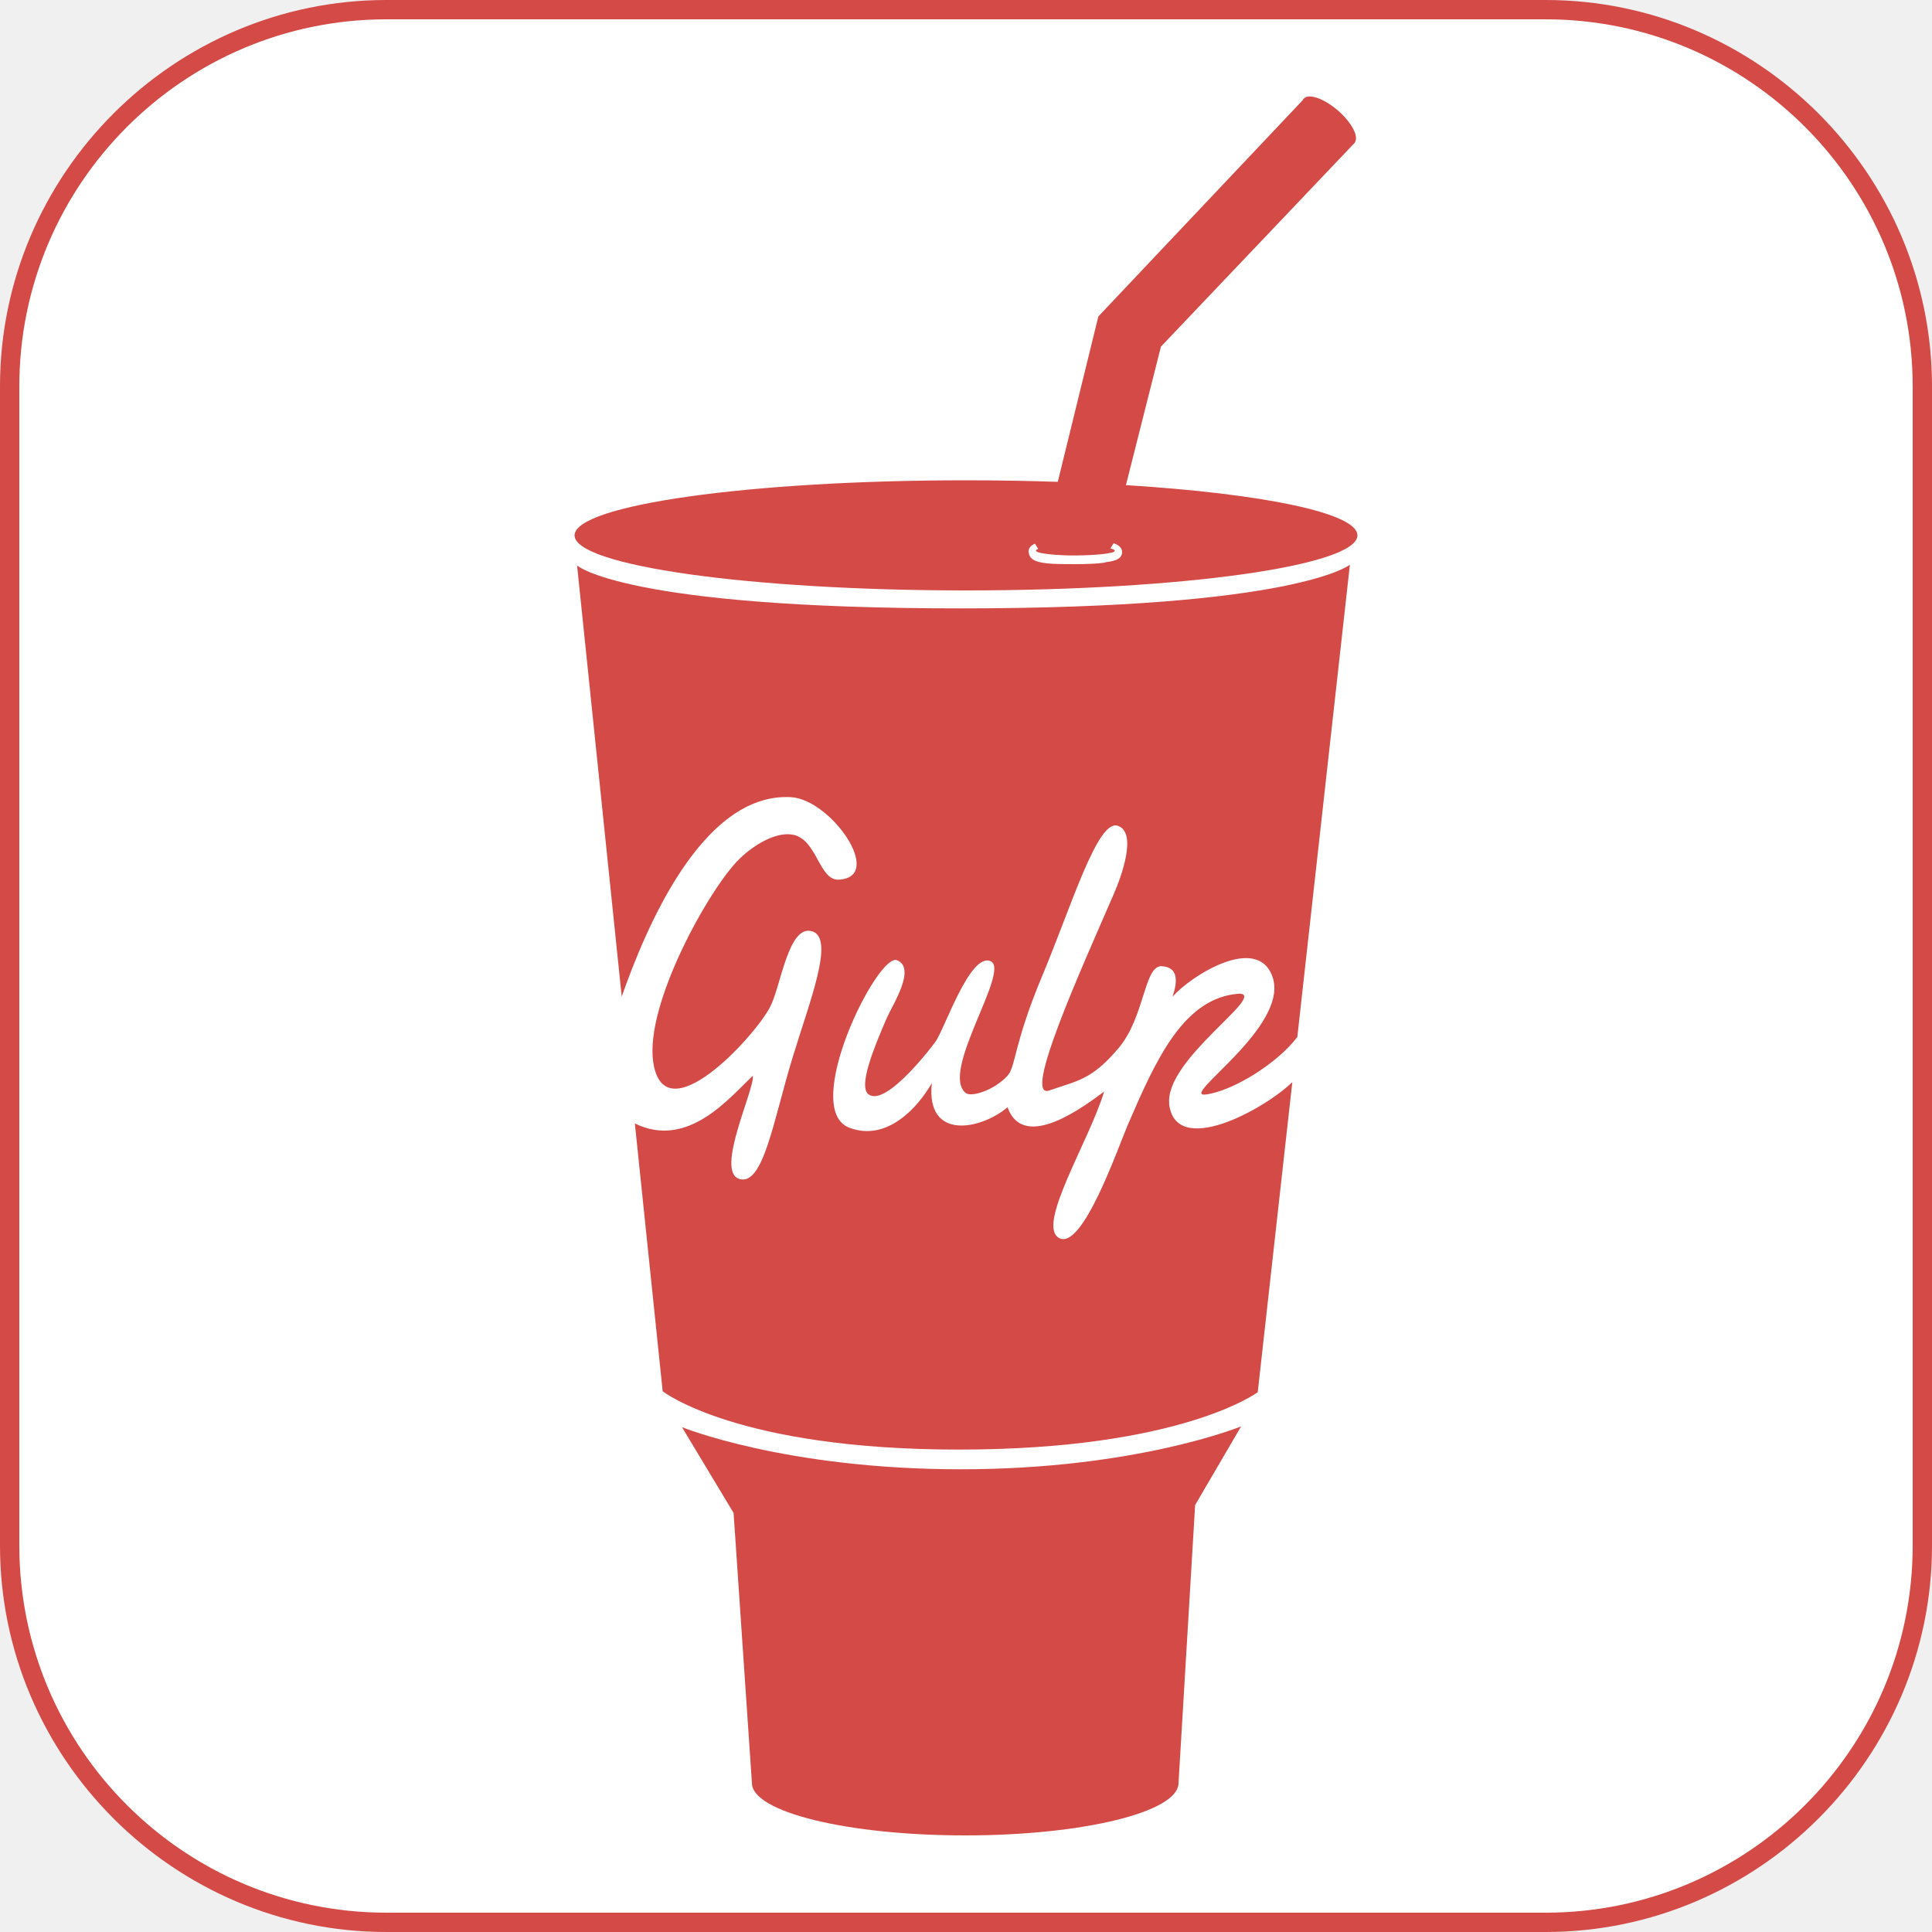
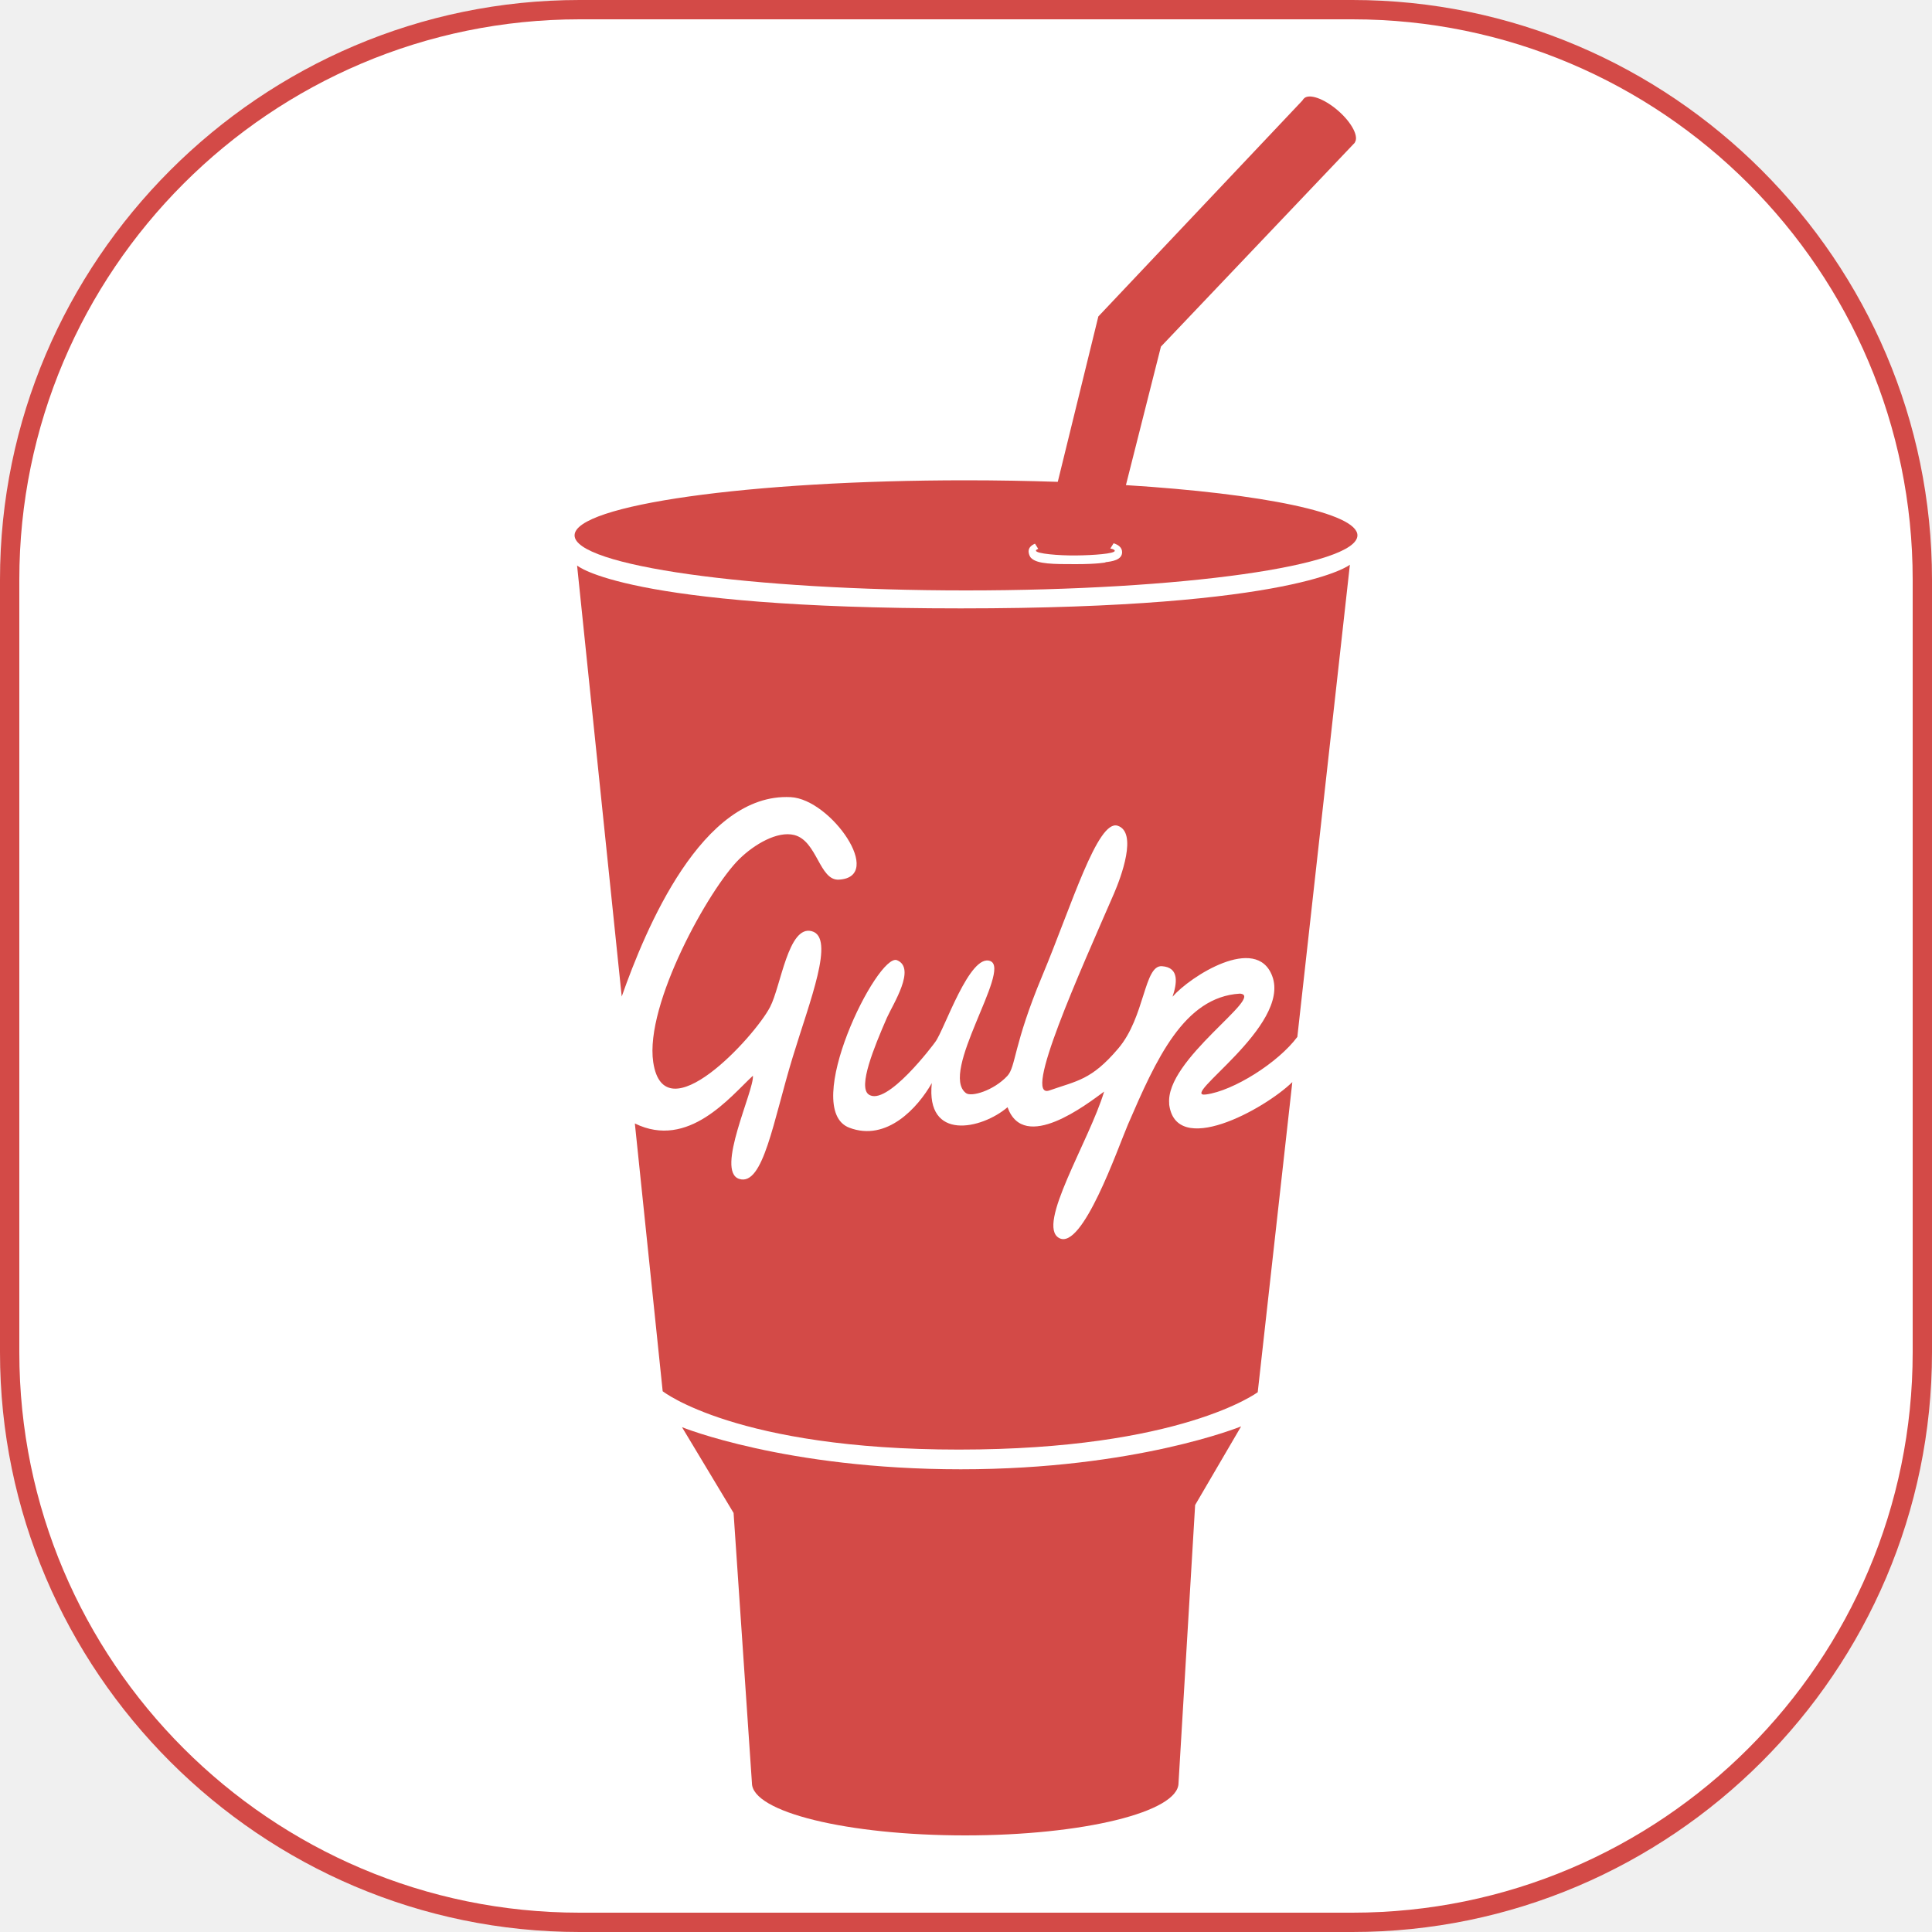
<svg xmlns="http://www.w3.org/2000/svg" id="Layer_1" data-name="Layer 1" viewBox="0 0 100 100">
  <defs>
    <style>
      .cls-1 {
        fill: #fff;
      }

      .cls-1, .cls-2 {
        stroke-width: 0px;
      }

      .cls-2 {
        fill: #d34a47;
      }
    </style>
  </defs>
  <g>
-     <rect class="cls-1" x=".5" y=".5" width="99" height="99" rx="19.5" ry="19.5" />
-     <path class="cls-2" d="M80,1c10.48,0,19,8.52,19,19v60c0,10.48-8.52,19-19,19H20c-10.48,0-19-8.52-19-19V20C1,9.52,9.52,1,20,1h60M80,0H20C9,0,0,9,0,20v60c0,11,9,20,20,20h60c11,0,20-9,20-20V20c0-11-9-20-20-20h0Z" />
+     <rect class="cls-1" x=".5" y=".5" width="99" height="99" rx="29.5" ry="29.5" />
+     <path class="cls-2" d="M70,1c15.99,0,29,13.01,29,29v40c0,15.99-13.01,29-29,29H30c-15.99,0-29-13.01-29-29V30C1,14.01,14.01,1,30,1h40M70,0H30C13.5,0,0,13.5,0,30v40c0,16.5,13.5,30,30,30h40c16.5,0,30-13.5,30-30V30c0-16.5-13.5-30-30-30h0Z" />
  </g>
  <g>
    <path class="cls-2" d="M61,92.29l.86-14.39,2.38-4.07s-5.43,2.22-14.51,2.22-14.43-2.18-14.43-2.18l2.67,4.44.95,13.98c0,1.5,4.94,2.71,11.04,2.71s11.04-1.21,11.04-2.71" />
    <path class="cls-2" d="M58.28,25.1l1.81-7.16,10.04-10.56-2.65-2.25-10.63,11.25-2.1,8.56c-1.52-.05-3.12-.08-4.75-.08-11.19,0-20.26,1.28-20.26,2.85s9.07,2.85,20.26,2.85,20.26-1.28,20.26-2.85c0-1.16-4.92-2.16-11.98-2.6" />
    <path class="cls-1" d="M57.23,29.11s-.39.09-1.55.09c-1.15,0-1.98,0-2.3-.31-.09-.08-.14-.24-.14-.35,0-.2.15-.32.33-.4l.17.27c-.08.03-.12.06-.12.09,0,.16,1.18.26,2.08.25.9-.01,2-.09,2-.24,0-.05-.08-.09-.23-.12l.17-.27c.23.07.44.21.44.46,0,.41-.53.48-.87.52" />
    <path class="cls-2" d="M70.11,7.39c.25-.29-.13-1.04-.86-1.67-.73-.63-1.52-.9-1.77-.61-.25.29.13,1.04.86,1.66.72.63,1.52.9,1.77.61" />
    <path class="cls-2" d="M60.52,57.14c-.24-2.29,5.01-5.6,3.66-5.71-2.9.17-4.34,3.4-5.8,6.78-.53,1.24-2.36,6.53-3.56,5.87-1.2-.65,1.55-5,2.33-7.58-.89.65-4.15,3.19-5,.81-1.35,1.15-4.24,1.77-3.92-1.25-.72,1.27-2.33,3.05-4.27,2.31-2.55-.97,1.47-9.08,2.47-8.67,1,.41-.2,2.26-.52,2.97-.69,1.58-1.49,3.56-.96,3.97.92.7,3.41-2.63,3.46-2.71.47-.62,1.79-4.64,2.86-4.18,1.07.46-2.67,5.78-1.27,6.83.28.21,1.43-.13,2.14-.89.45-.49.3-1.58,1.81-5.19,1.51-3.61,2.86-8.1,3.9-7.76,1.04.34.18,2.65-.19,3.51-1.75,4.03-4.77,10.7-3.34,10.19,1.42-.5,2.17-.53,3.56-2.17,1.39-1.63,1.33-4.32,2.26-4.26.93.06.77.92.55,1.58.91-1.05,4.34-3.25,5.16-1.07.98,2.59-4.9,6.32-3.43,6.13,1.43-.19,3.74-1.65,4.73-2.98l2.72-24.44s-2.74,2.26-20.14,2.26-19.86-2.22-19.86-2.22l2.31,22.31c1.23-3.49,4.15-10.56,8.75-10.32,2.09.11,4.88,4.14,2.49,4.27-1.01.06-1.12-2.01-2.31-2.31-.87-.22-2.07.48-2.85,1.25-1.55,1.52-4.89,7.51-4.45,10.5.56,3.81,5.26-1.32,6.05-2.85.56-1.07.94-4.26,2.16-3.92,1.22.33-.11,3.62-.99,6.52-1,3.26-1.52,6.7-2.77,6.3-1.25-.4.79-4.6.71-5.34-1.17,1.08-3.34,3.83-6.11,2.47l1.44,13.86s3.82,3.02,15.33,3.02,15.47-2.97,15.47-2.97l1.79-16.05c-1.46,1.42-6.08,3.95-6.38,1.1" />
  </g>
</svg>
